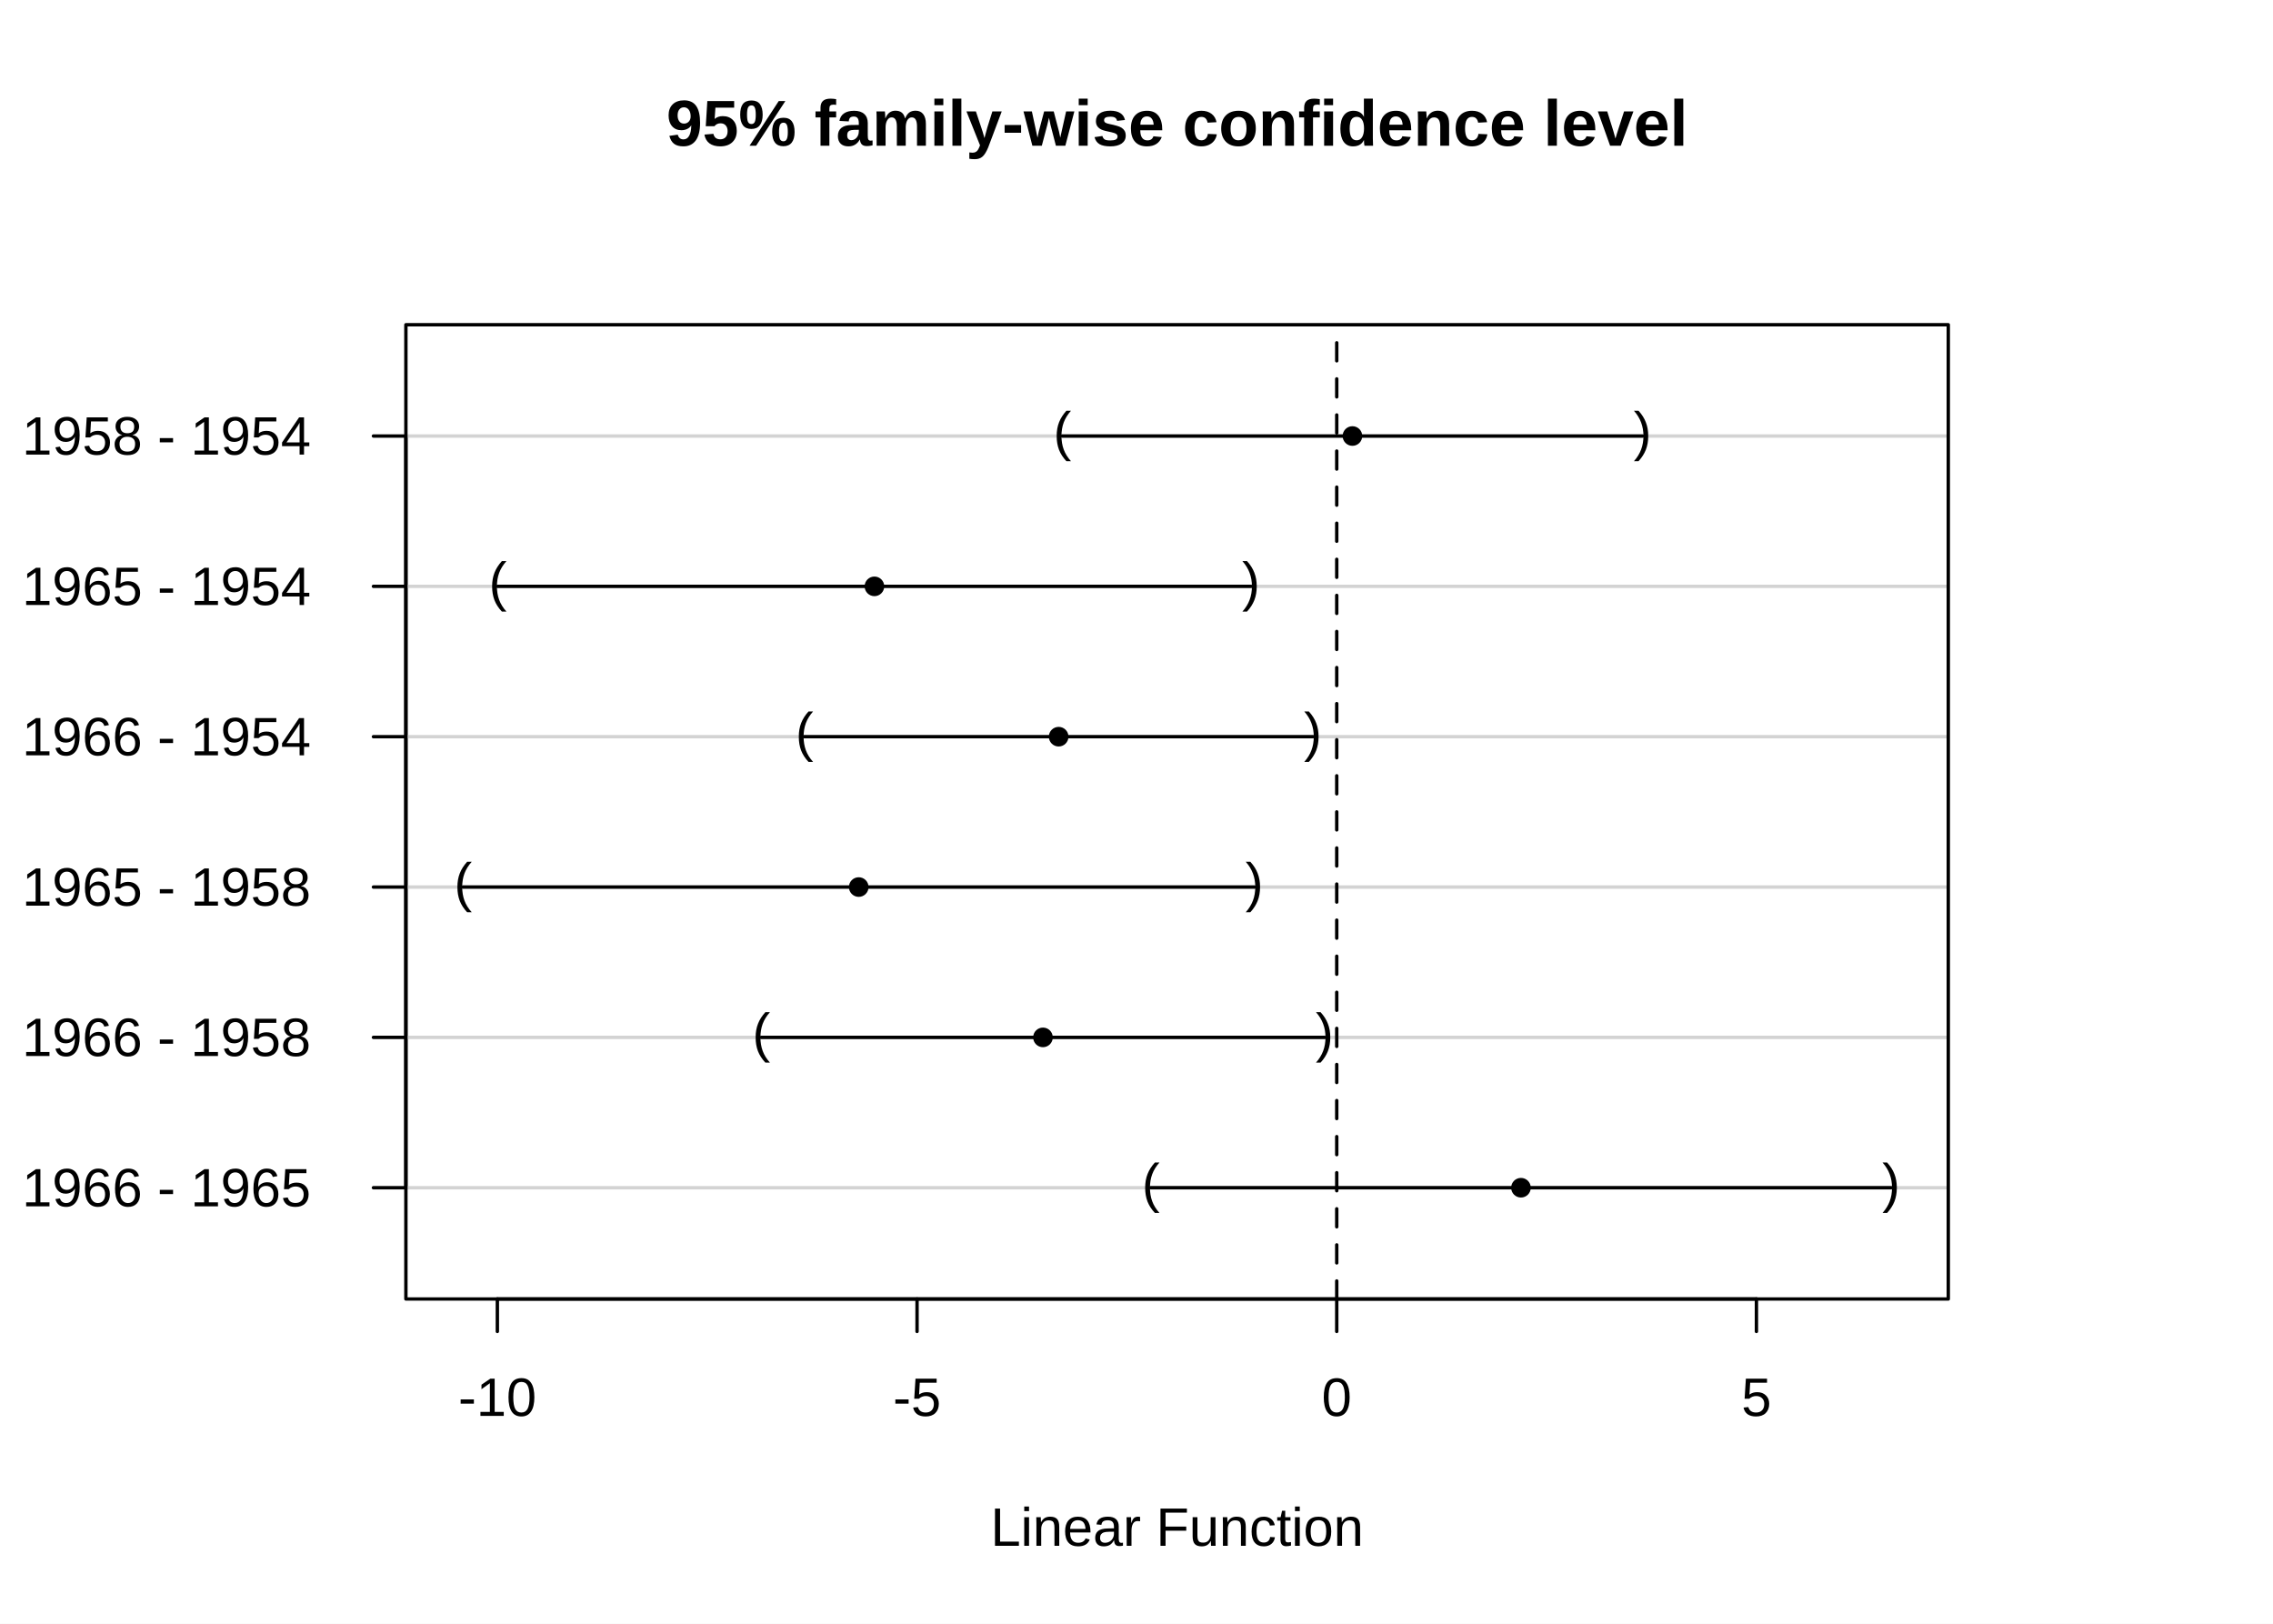
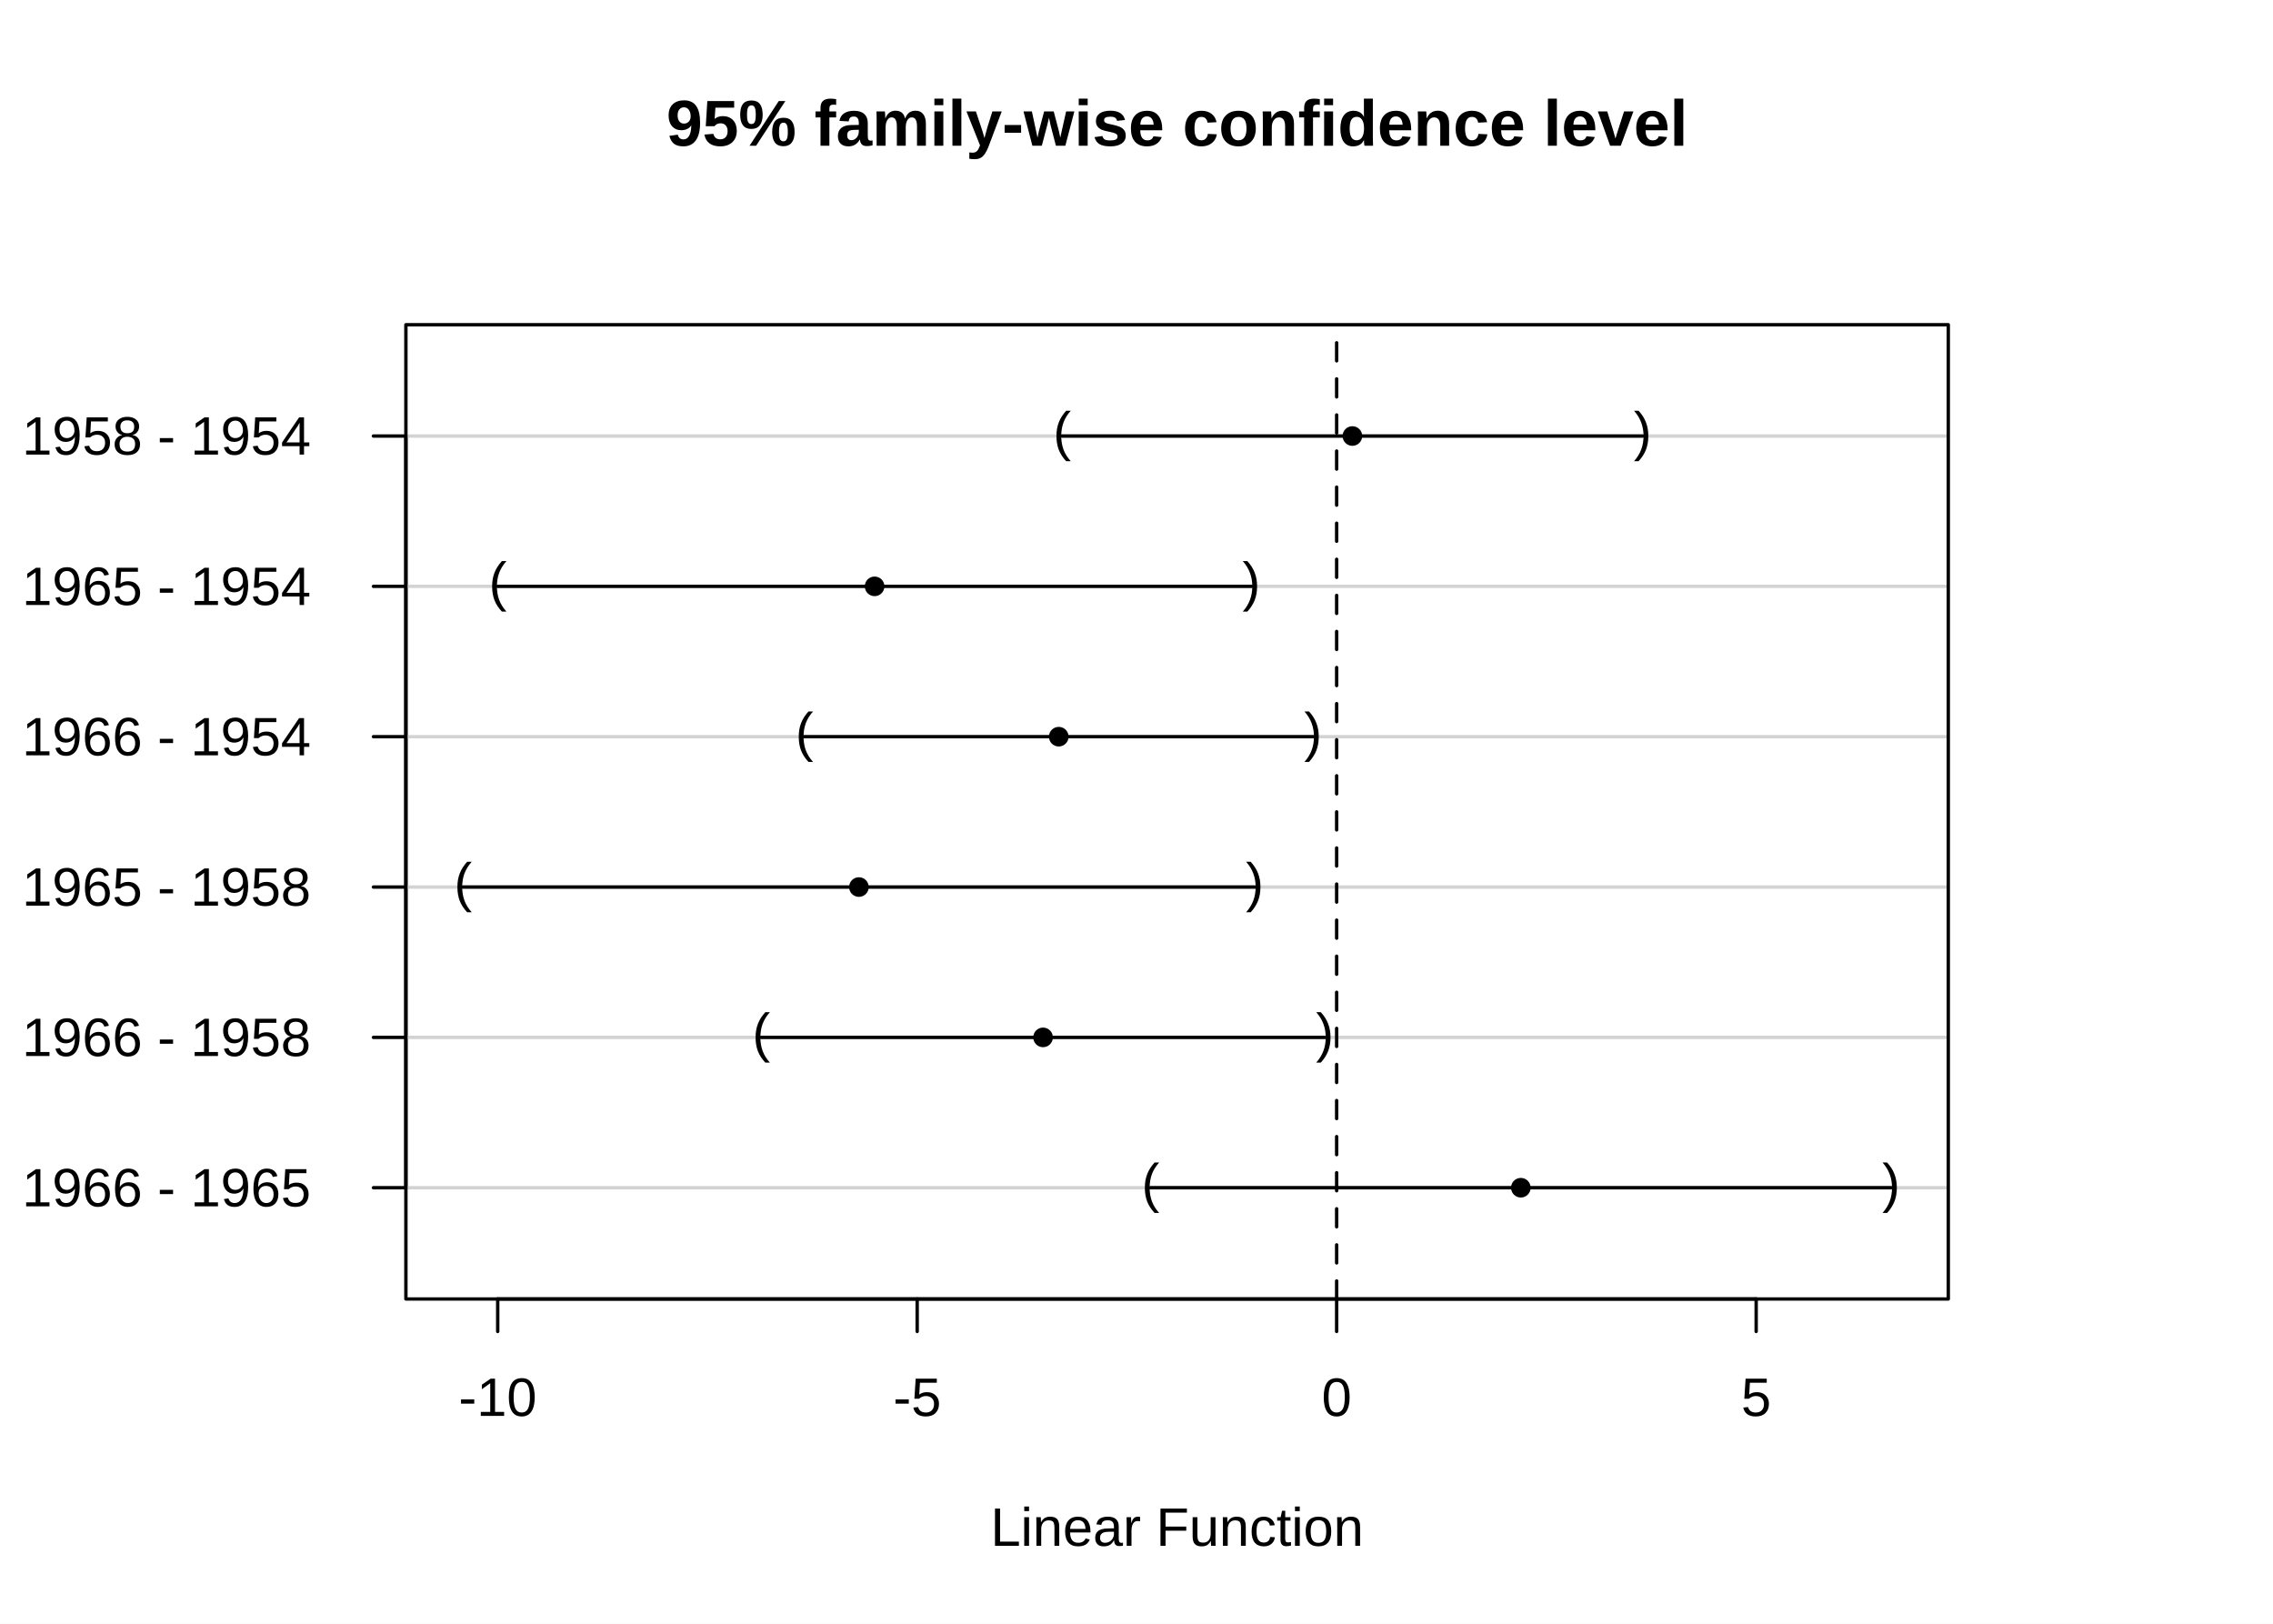
<svg xmlns="http://www.w3.org/2000/svg" viewBox="0 0 504.00 360.00">
  <defs>
    <style type="text/css">
    line, polyline, polygon, path, rect, circle {
      fill: none;
      stroke: #000000;
      stroke-linecap: round;
      stroke-linejoin: round;
      stroke-miterlimit: 10.00;
    }
  </style>
  </defs>
  <rect width="100%" height="100%" style="stroke: none; fill: #FFFFFF;" />
-   <line x1="110.28" y1="288.00" x2="389.46" y2="288.00" style="stroke-width: 0.75;" />
-   <line x1="110.28" y1="288.00" x2="110.28" y2="295.20" style="stroke-width: 0.75;" />
-   <line x1="203.34" y1="288.00" x2="203.34" y2="295.20" style="stroke-width: 0.75;" />
-   <line x1="296.40" y1="288.00" x2="296.40" y2="295.20" style="stroke-width: 0.75;" />
-   <line x1="389.46" y1="288.00" x2="389.46" y2="295.20" style="stroke-width: 0.75;" />
-   <text x="101.61" y="313.92" style="font-size: 12.00px; font-family: Arimo;" textLength="17.34px" lengthAdjust="spacingAndGlyphs">-10</text>
-   <text x="198.00" y="313.92" style="font-size: 12.00px; font-family: Arimo;" textLength="10.67px" lengthAdjust="spacingAndGlyphs">-5</text>
-   <text x="293.06" y="313.92" style="font-size: 12.00px; font-family: Arimo;" textLength="6.67px" lengthAdjust="spacingAndGlyphs">0</text>
-   <text x="386.12" y="313.92" style="font-size: 12.00px; font-family: Arimo;" textLength="6.67px" lengthAdjust="spacingAndGlyphs">5</text>
+   <line x1="110.36" y1="288.00" x2="389.40" y2="288.00" style="stroke-width: 0.75;" />
+   <line x1="110.36" y1="288.00" x2="110.36" y2="295.20" style="stroke-width: 0.75;" />
+   <line x1="203.37" y1="288.00" x2="203.37" y2="295.20" style="stroke-width: 0.75;" />
+   <line x1="296.38" y1="288.00" x2="296.38" y2="295.20" style="stroke-width: 0.75;" />
+   <line x1="389.40" y1="288.00" x2="389.40" y2="295.20" style="stroke-width: 0.75;" />
+   <text x="101.69" y="313.92" style="font-size: 12.00px; font-family: Arimo;" textLength="17.34px" lengthAdjust="spacingAndGlyphs">-10</text>
+   <text x="198.04" y="313.92" style="font-size: 12.00px; font-family: Arimo;" textLength="10.67px" lengthAdjust="spacingAndGlyphs">-5</text>
+   <text x="293.05" y="313.92" style="font-size: 12.00px; font-family: Arimo;" textLength="6.67px" lengthAdjust="spacingAndGlyphs">0</text>
+   <text x="386.06" y="313.92" style="font-size: 12.00px; font-family: Arimo;" textLength="6.67px" lengthAdjust="spacingAndGlyphs">5</text>
  <line x1="90.00" y1="263.33" x2="90.00" y2="96.67" style="stroke-width: 0.75;" />
  <line x1="90.00" y1="263.33" x2="82.80" y2="263.33" style="stroke-width: 0.75;" />
  <line x1="90.00" y1="230.00" x2="82.80" y2="230.00" style="stroke-width: 0.75;" />
  <line x1="90.00" y1="196.67" x2="82.80" y2="196.67" style="stroke-width: 0.75;" />
  <line x1="90.00" y1="163.33" x2="82.80" y2="163.33" style="stroke-width: 0.75;" />
  <line x1="90.00" y1="130.00" x2="82.80" y2="130.00" style="stroke-width: 0.75;" />
  <line x1="90.00" y1="96.67" x2="82.80" y2="96.67" style="stroke-width: 0.75;" />
  <text x="4.88" y="267.46" style="font-size: 12.00px; font-family: Arimo;" textLength="70.72px" lengthAdjust="spacingAndGlyphs"> 1966 -  1965</text>
  <text x="4.88" y="234.13" style="font-size: 12.00px; font-family: Arimo;" textLength="70.72px" lengthAdjust="spacingAndGlyphs"> 1966 -  1958</text>
  <text x="4.88" y="200.79" style="font-size: 12.00px; font-family: Arimo;" textLength="70.72px" lengthAdjust="spacingAndGlyphs"> 1965 -  1958</text>
  <text x="4.88" y="167.46" style="font-size: 12.00px; font-family: Arimo;" textLength="70.72px" lengthAdjust="spacingAndGlyphs"> 1966 -  1954</text>
  <text x="4.88" y="134.13" style="font-size: 12.00px; font-family: Arimo;" textLength="70.72px" lengthAdjust="spacingAndGlyphs"> 1965 -  1954</text>
  <text x="4.88" y="100.79" style="font-size: 12.00px; font-family: Arimo;" textLength="70.72px" lengthAdjust="spacingAndGlyphs"> 1958 -  1954</text>
  <defs>
    <clipPath id="cpOTAuMDB8NDMyLjAwfDI4OC4wMHw3Mi4wMA==">
      <rect x="90.00" y="72.00" width="342.00" height="216.00" />
    </clipPath>
  </defs>
  <line x1="90.00" y1="96.67" x2="432.00" y2="96.67" style="stroke-width: 0.75; stroke: #D3D3D3;" clip-path="url(#cpOTAuMDB8NDMyLjAwfDI4OC4wMHw3Mi4wMA==)" />
  <line x1="90.00" y1="130.00" x2="432.00" y2="130.00" style="stroke-width: 0.75; stroke: #D3D3D3;" clip-path="url(#cpOTAuMDB8NDMyLjAwfDI4OC4wMHw3Mi4wMA==)" />
  <line x1="90.00" y1="163.33" x2="432.00" y2="163.33" style="stroke-width: 0.75; stroke: #D3D3D3;" clip-path="url(#cpOTAuMDB8NDMyLjAwfDI4OC4wMHw3Mi4wMA==)" />
  <line x1="90.00" y1="196.67" x2="432.00" y2="196.67" style="stroke-width: 0.75; stroke: #D3D3D3;" clip-path="url(#cpOTAuMDB8NDMyLjAwfDI4OC4wMHw3Mi4wMA==)" />
  <line x1="90.00" y1="230.00" x2="432.00" y2="230.00" style="stroke-width: 0.75; stroke: #D3D3D3;" clip-path="url(#cpOTAuMDB8NDMyLjAwfDI4OC4wMHw3Mi4wMA==)" />
  <line x1="90.00" y1="263.33" x2="432.00" y2="263.33" style="stroke-width: 0.75; stroke: #D3D3D3;" clip-path="url(#cpOTAuMDB8NDMyLjAwfDI4OC4wMHw3Mi4wMA==)" />
-   <line x1="296.40" y1="288.00" x2="296.40" y2="72.00" style="stroke-width: 0.75; stroke-dasharray: 4.00,4.00;" clip-path="url(#cpOTAuMDB8NDMyLjAwfDI4OC4wMHw3Mi4wMA==)" />
-   <line x1="235.55" y1="96.67" x2="364.22" y2="96.67" style="stroke-width: 0.75;" clip-path="url(#cpOTAuMDB8NDMyLjAwfDI4OC4wMHw3Mi4wMA==)" />
-   <line x1="110.37" y1="130.00" x2="277.41" y2="130.00" style="stroke-width: 0.75;" clip-path="url(#cpOTAuMDB8NDMyLjAwfDI4OC4wMHw3Mi4wMA==)" />
-   <line x1="178.37" y1="163.33" x2="291.12" y2="163.33" style="stroke-width: 0.75;" clip-path="url(#cpOTAuMDB8NDMyLjAwfDI4OC4wMHw3Mi4wMA==)" />
-   <line x1="102.67" y1="196.67" x2="278.15" y2="196.67" style="stroke-width: 0.75;" clip-path="url(#cpOTAuMDB8NDMyLjAwfDI4OC4wMHw3Mi4wMA==)" />
-   <line x1="168.80" y1="230.00" x2="293.72" y2="230.00" style="stroke-width: 0.75;" clip-path="url(#cpOTAuMDB8NDMyLjAwfDI4OC4wMHw3Mi4wMA==)" />
-   <line x1="255.17" y1="263.33" x2="419.33" y2="263.33" style="stroke-width: 0.75;" clip-path="url(#cpOTAuMDB8NDMyLjAwfDI4OC4wMHw3Mi4wMA==)" />
+   <line x1="296.38" y1="288.00" x2="296.38" y2="72.00" style="stroke-width: 0.75; stroke-dasharray: 4.00,4.00;" clip-path="url(#cpOTAuMDB8NDMyLjAwfDI4OC4wMHw3Mi4wMA==)" />
+   <line x1="235.50" y1="96.67" x2="364.23" y2="96.67" style="stroke-width: 0.75;" clip-path="url(#cpOTAuMDB8NDMyLjAwfDI4OC4wMHw3Mi4wMA==)" />
+   <line x1="110.37" y1="130.00" x2="277.49" y2="130.00" style="stroke-width: 0.75;" clip-path="url(#cpOTAuMDB8NDMyLjAwfDI4OC4wMHw3Mi4wMA==)" />
+   <line x1="178.36" y1="163.33" x2="291.16" y2="163.33" style="stroke-width: 0.75;" clip-path="url(#cpOTAuMDB8NDMyLjAwfDI4OC4wMHw3Mi4wMA==)" />
+   <line x1="102.67" y1="196.67" x2="278.23" y2="196.67" style="stroke-width: 0.75;" clip-path="url(#cpOTAuMDB8NDMyLjAwfDI4OC4wMHw3Mi4wMA==)" />
+   <line x1="168.79" y1="230.00" x2="293.76" y2="230.00" style="stroke-width: 0.75;" clip-path="url(#cpOTAuMDB8NDMyLjAwfDI4OC4wMHw3Mi4wMA==)" />
+   <line x1="255.10" y1="263.33" x2="419.33" y2="263.33" style="stroke-width: 0.75;" clip-path="url(#cpOTAuMDB8NDMyLjAwfDI4OC4wMHw3Mi4wMA==)" />
  <g clip-path="url(#cpOTAuMDB8NDMyLjAwfDI4OC4wMHw3Mi4wMA==)">
-     <text x="233.55" y="99.77" style="font-size: 12.00px; font-family: Arimo;" textLength="4.00px" lengthAdjust="spacingAndGlyphs">(</text>
+     <text x="233.50" y="99.77" style="font-size: 12.00px; font-family: Arimo;" textLength="4.00px" lengthAdjust="spacingAndGlyphs">(</text>
  </g>
  <g clip-path="url(#cpOTAuMDB8NDMyLjAwfDI4OC4wMHw3Mi4wMA==)">
    <text x="108.37" y="133.11" style="font-size: 12.00px; font-family: Arimo;" textLength="4.00px" lengthAdjust="spacingAndGlyphs">(</text>
  </g>
  <g clip-path="url(#cpOTAuMDB8NDMyLjAwfDI4OC4wMHw3Mi4wMA==)">
-     <text x="176.37" y="166.44" style="font-size: 12.00px; font-family: Arimo;" textLength="4.00px" lengthAdjust="spacingAndGlyphs">(</text>
+     <text x="176.36" y="166.44" style="font-size: 12.00px; font-family: Arimo;" textLength="4.00px" lengthAdjust="spacingAndGlyphs">(</text>
  </g>
  <g clip-path="url(#cpOTAuMDB8NDMyLjAwfDI4OC4wMHw3Mi4wMA==)">
    <text x="100.67" y="199.77" style="font-size: 12.00px; font-family: Arimo;" textLength="4.00px" lengthAdjust="spacingAndGlyphs">(</text>
  </g>
  <g clip-path="url(#cpOTAuMDB8NDMyLjAwfDI4OC4wMHw3Mi4wMA==)">
-     <text x="166.80" y="233.11" style="font-size: 12.00px; font-family: Arimo;" textLength="4.00px" lengthAdjust="spacingAndGlyphs">(</text>
+     <text x="166.79" y="233.11" style="font-size: 12.00px; font-family: Arimo;" textLength="4.00px" lengthAdjust="spacingAndGlyphs">(</text>
  </g>
  <g clip-path="url(#cpOTAuMDB8NDMyLjAwfDI4OC4wMHw3Mi4wMA==)">
-     <text x="253.17" y="266.44" style="font-size: 12.00px; font-family: Arimo;" textLength="4.00px" lengthAdjust="spacingAndGlyphs">(</text>
+     <text x="253.10" y="266.44" style="font-size: 12.00px; font-family: Arimo;" textLength="4.00px" lengthAdjust="spacingAndGlyphs">(</text>
  </g>
  <g clip-path="url(#cpOTAuMDB8NDMyLjAwfDI4OC4wMHw3Mi4wMA==)">
-     <text x="362.22" y="99.77" style="font-size: 12.00px; font-family: Arimo;" textLength="4.00px" lengthAdjust="spacingAndGlyphs">)</text>
+     <text x="362.24" y="99.77" style="font-size: 12.00px; font-family: Arimo;" textLength="4.00px" lengthAdjust="spacingAndGlyphs">)</text>
  </g>
  <g clip-path="url(#cpOTAuMDB8NDMyLjAwfDI4OC4wMHw3Mi4wMA==)">
-     <text x="275.41" y="133.11" style="font-size: 12.00px; font-family: Arimo;" textLength="4.00px" lengthAdjust="spacingAndGlyphs">)</text>
+     <text x="275.49" y="133.11" style="font-size: 12.00px; font-family: Arimo;" textLength="4.00px" lengthAdjust="spacingAndGlyphs">)</text>
  </g>
  <g clip-path="url(#cpOTAuMDB8NDMyLjAwfDI4OC4wMHw3Mi4wMA==)">
-     <text x="289.12" y="166.44" style="font-size: 12.00px; font-family: Arimo;" textLength="4.00px" lengthAdjust="spacingAndGlyphs">)</text>
+     <text x="289.16" y="166.44" style="font-size: 12.00px; font-family: Arimo;" textLength="4.00px" lengthAdjust="spacingAndGlyphs">)</text>
  </g>
  <g clip-path="url(#cpOTAuMDB8NDMyLjAwfDI4OC4wMHw3Mi4wMA==)">
-     <text x="276.15" y="199.77" style="font-size: 12.00px; font-family: Arimo;" textLength="4.00px" lengthAdjust="spacingAndGlyphs">)</text>
+     <text x="276.23" y="199.77" style="font-size: 12.00px; font-family: Arimo;" textLength="4.00px" lengthAdjust="spacingAndGlyphs">)</text>
  </g>
  <g clip-path="url(#cpOTAuMDB8NDMyLjAwfDI4OC4wMHw3Mi4wMA==)">
-     <text x="291.72" y="233.11" style="font-size: 12.00px; font-family: Arimo;" textLength="4.00px" lengthAdjust="spacingAndGlyphs">)</text>
+     <text x="291.77" y="233.11" style="font-size: 12.00px; font-family: Arimo;" textLength="4.00px" lengthAdjust="spacingAndGlyphs">)</text>
  </g>
  <g clip-path="url(#cpOTAuMDB8NDMyLjAwfDI4OC4wMHw3Mi4wMA==)">
    <text x="417.34" y="266.44" style="font-size: 12.00px; font-family: Arimo;" textLength="4.00px" lengthAdjust="spacingAndGlyphs">)</text>
  </g>
-   <circle cx="299.88" cy="96.67" r="1.80" style="stroke-width: 0.75; fill: #000000;" clip-path="url(#cpOTAuMDB8NDMyLjAwfDI4OC4wMHw3Mi4wMA==)" />
-   <circle cx="193.89" cy="130.00" r="1.80" style="stroke-width: 0.75; fill: #000000;" clip-path="url(#cpOTAuMDB8NDMyLjAwfDI4OC4wMHw3Mi4wMA==)" />
-   <circle cx="234.74" cy="163.33" r="1.80" style="stroke-width: 0.75; fill: #000000;" clip-path="url(#cpOTAuMDB8NDMyLjAwfDI4OC4wMHw3Mi4wMA==)" />
-   <circle cx="190.41" cy="196.67" r="1.80" style="stroke-width: 0.75; fill: #000000;" clip-path="url(#cpOTAuMDB8NDMyLjAwfDI4OC4wMHw3Mi4wMA==)" />
-   <circle cx="231.26" cy="230.00" r="1.80" style="stroke-width: 0.75; fill: #000000;" clip-path="url(#cpOTAuMDB8NDMyLjAwfDI4OC4wMHw3Mi4wMA==)" />
-   <circle cx="337.25" cy="263.33" r="1.80" style="stroke-width: 0.75; fill: #000000;" clip-path="url(#cpOTAuMDB8NDMyLjAwfDI4OC4wMHw3Mi4wMA==)" />
+   <circle cx="299.87" cy="96.67" r="1.80" style="stroke-width: 0.75; fill: #000000;" clip-path="url(#cpOTAuMDB8NDMyLjAwfDI4OC4wMHw3Mi4wMA==)" />
+   <circle cx="193.93" cy="130.00" r="1.80" style="stroke-width: 0.75; fill: #000000;" clip-path="url(#cpOTAuMDB8NDMyLjAwfDI4OC4wMHw3Mi4wMA==)" />
+   <circle cx="234.76" cy="163.33" r="1.80" style="stroke-width: 0.75; fill: #000000;" clip-path="url(#cpOTAuMDB8NDMyLjAwfDI4OC4wMHw3Mi4wMA==)" />
+   <circle cx="190.45" cy="196.67" r="1.80" style="stroke-width: 0.75; fill: #000000;" clip-path="url(#cpOTAuMDB8NDMyLjAwfDI4OC4wMHw3Mi4wMA==)" />
+   <circle cx="231.28" cy="230.00" r="1.80" style="stroke-width: 0.75; fill: #000000;" clip-path="url(#cpOTAuMDB8NDMyLjAwfDI4OC4wMHw3Mi4wMA==)" />
+   <circle cx="337.22" cy="263.33" r="1.80" style="stroke-width: 0.75; fill: #000000;" clip-path="url(#cpOTAuMDB8NDMyLjAwfDI4OC4wMHw3Mi4wMA==)" />
  <defs>
    <clipPath id="cpMC4wMHw1MDQuMDB8MzYwLjAwfDAuMDA=">
      <rect x="0.00" y="0.00" width="504.00" height="360.00" />
    </clipPath>
  </defs>
  <g clip-path="url(#cpMC4wMHw1MDQuMDB8MzYwLjAwfDAuMDA=)">
    <text x="147.75" y="32.31" style="font-size: 14.40px; font-weight: bold; font-family: Arimo;" textLength="226.50px" lengthAdjust="spacingAndGlyphs">95% family-wise confidence level</text>
  </g>
  <g clip-path="url(#cpMC4wMHw1MDQuMDB8MzYwLjAwfDAuMDA=)">
    <text x="261.00" y="49.59" style="font-size: 14.40px; font-weight: bold; font-family: Arimo;" textLength="0.00px" lengthAdjust="spacingAndGlyphs" />
  </g>
  <g clip-path="url(#cpMC4wMHw1MDQuMDB8MzYwLjAwfDAuMDA=)">
    <text x="219.64" y="342.72" style="font-size: 12.00px; font-family: Arimo;" textLength="82.72px" lengthAdjust="spacingAndGlyphs">Linear Function</text>
  </g>
  <polyline points="90.00,288.00 432.00,288.00 432.00,72.00 90.00,72.00 90.00,288.00 " style="stroke-width: 0.75;" clip-path="url(#cpMC4wMHw1MDQuMDB8MzYwLjAwfDAuMDA=)" />
</svg>
